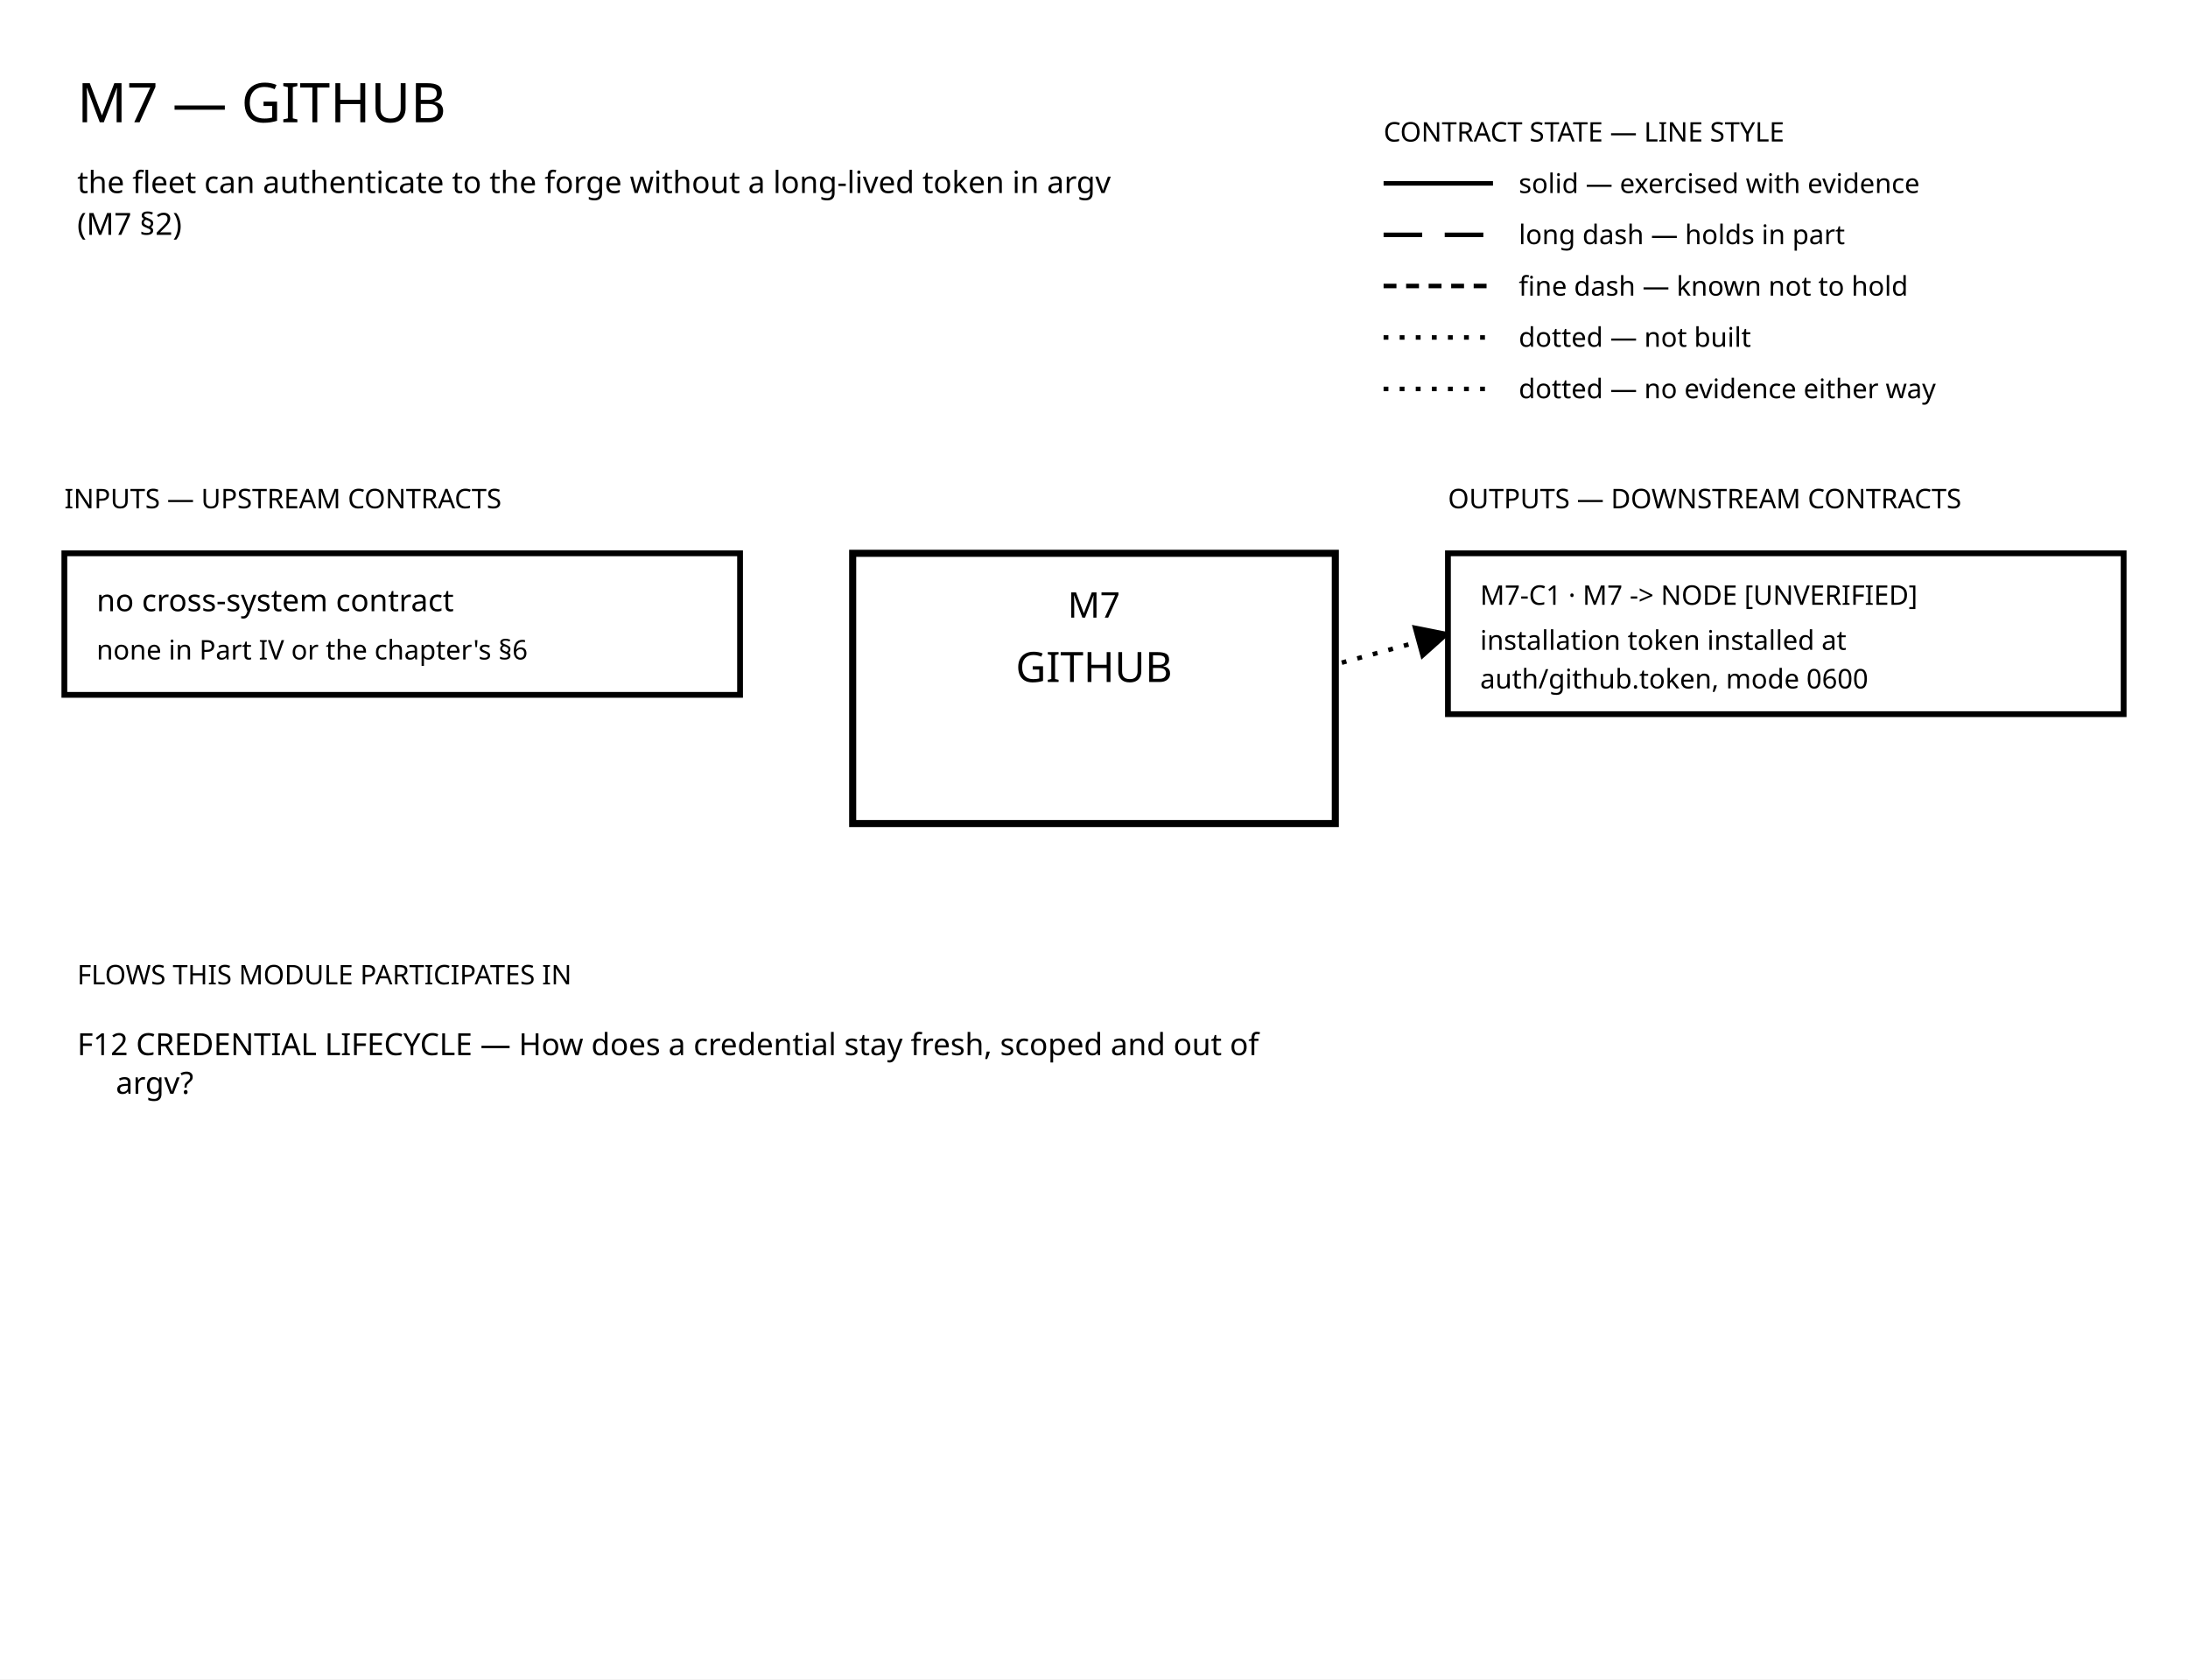
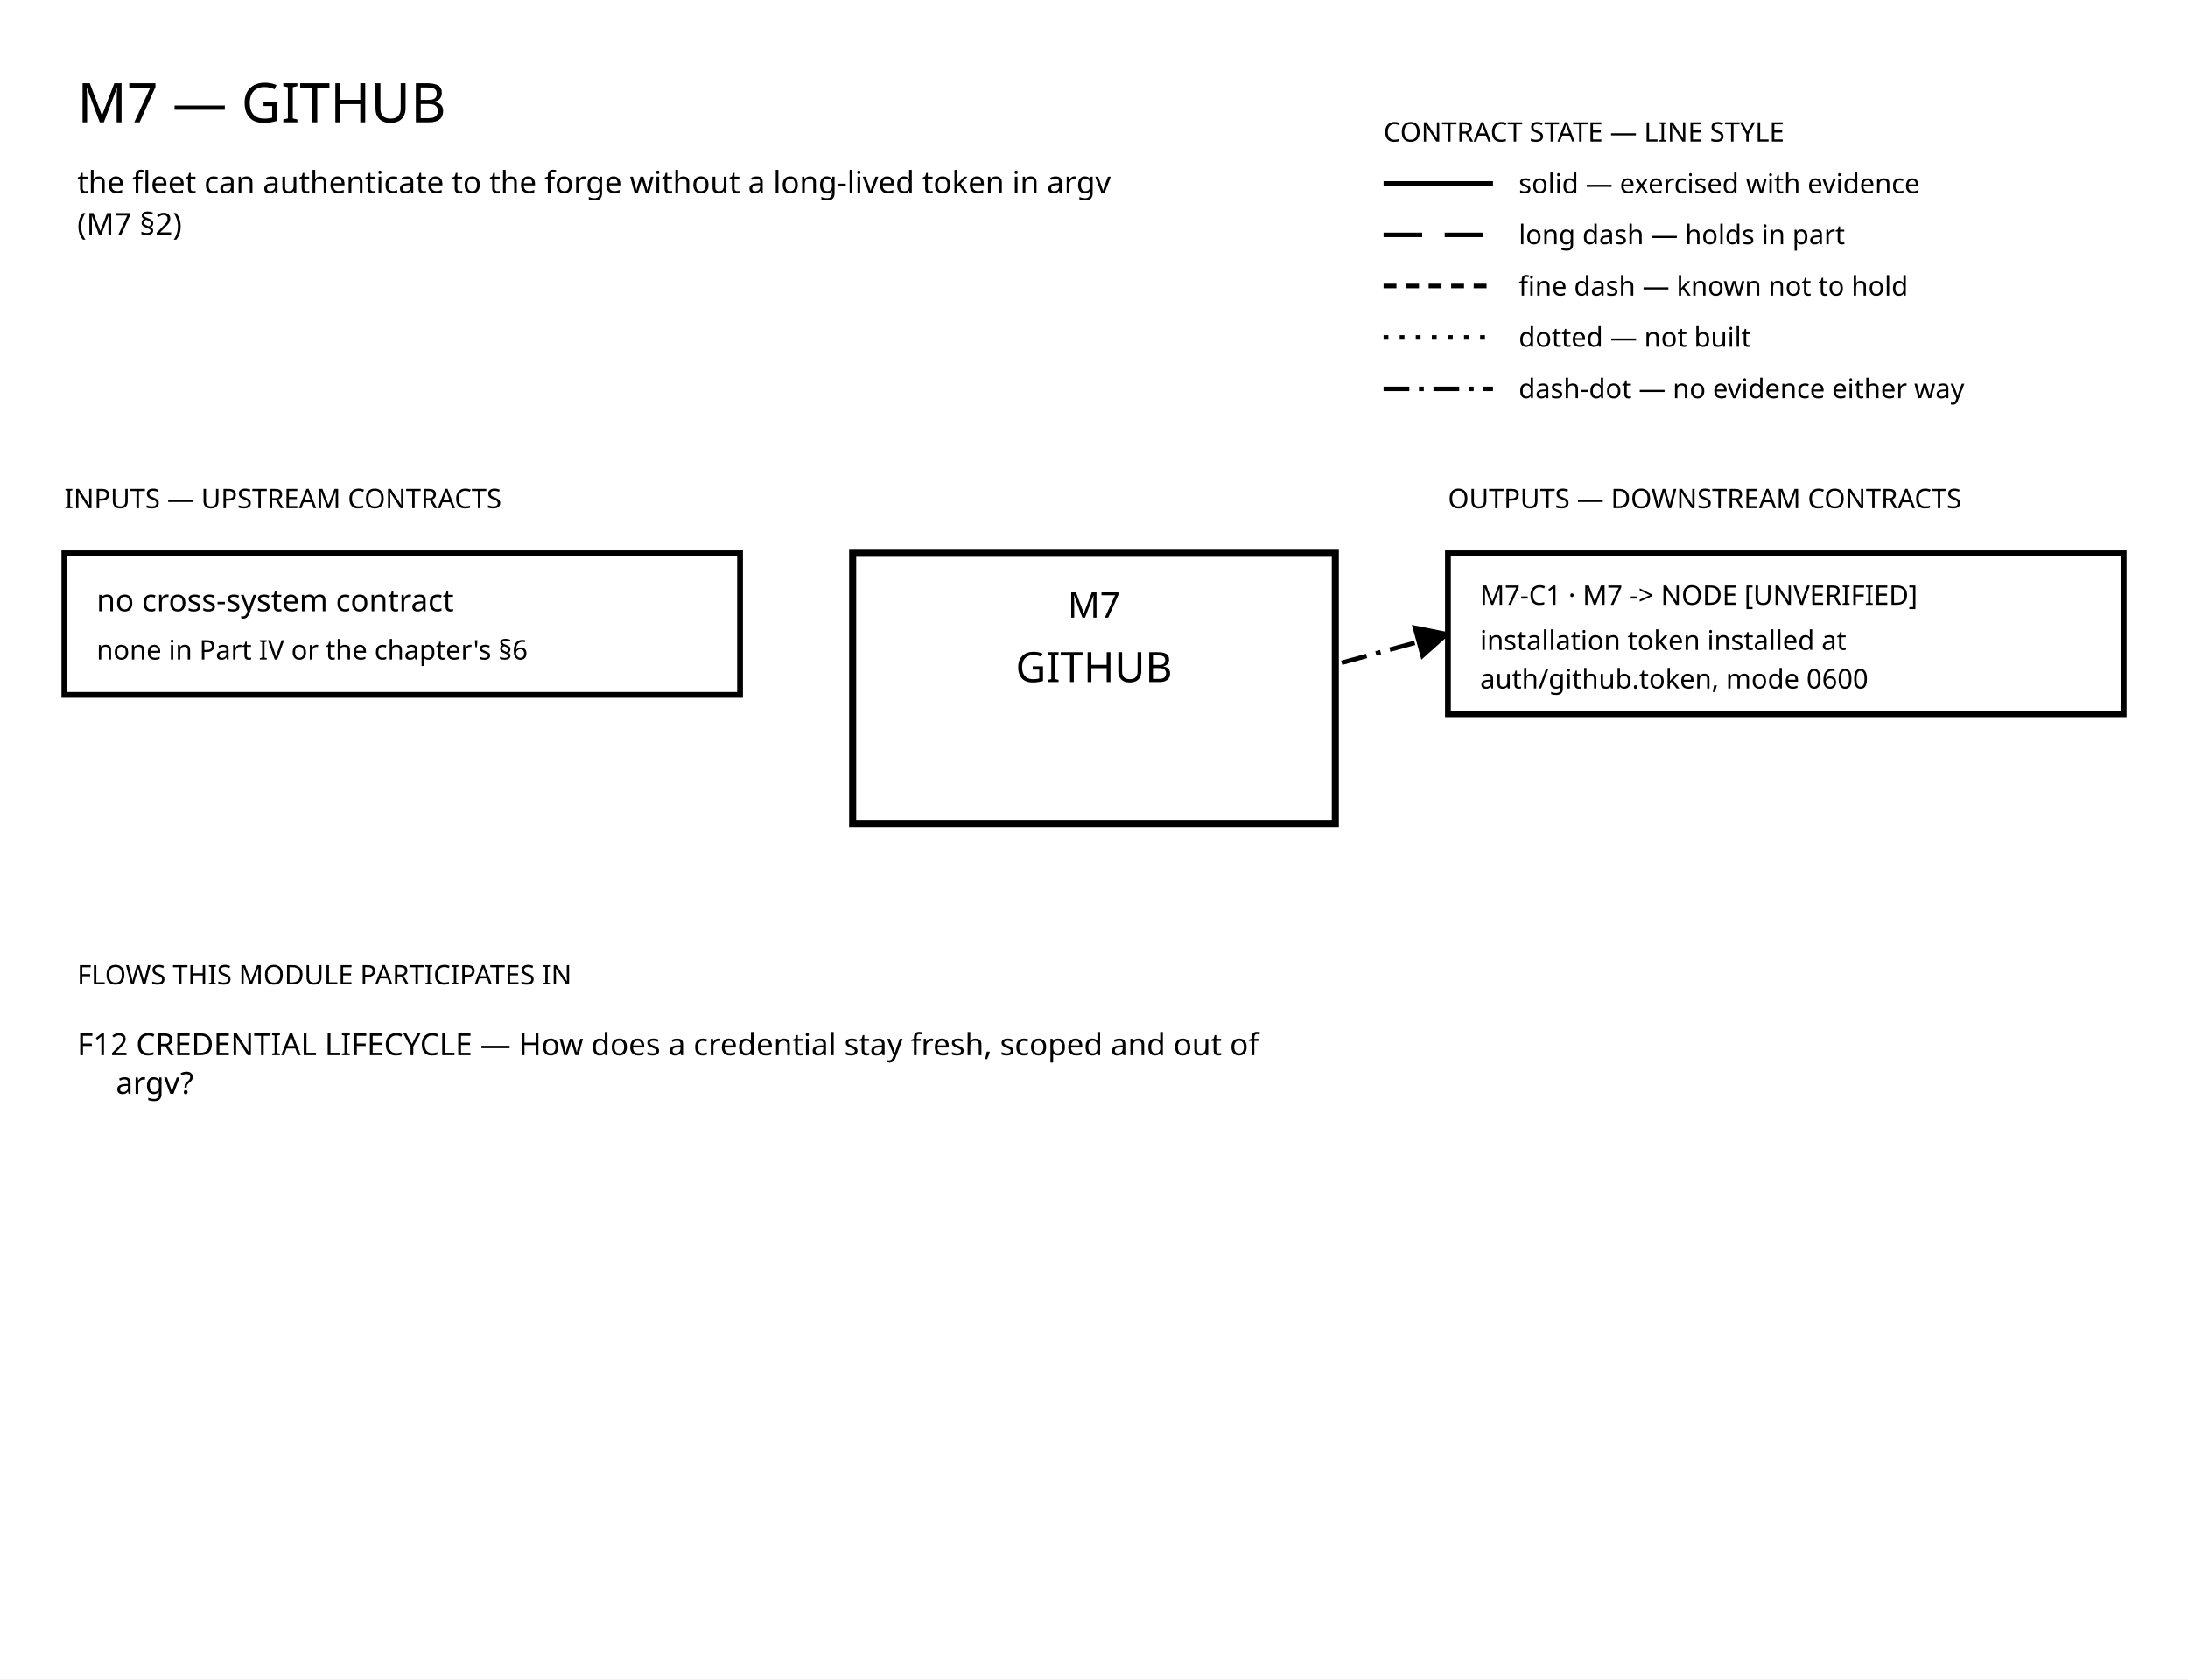
<svg xmlns="http://www.w3.org/2000/svg" width="170.0mm" height="130.5mm" viewBox="0 0 680 522.0" preserveAspectRatio="xMidYMid meet">
  <rect width="680" height="522.0" fill="#ffffff" />
  <defs>
    <marker id="ar" viewBox="0 0 10 10" refX="9" refY="5" markerWidth="8" markerHeight="8" orient="auto">
      <path d="M0,0 L10,5 L0,10 z" fill="#000000" />
    </marker>
  </defs>
  <g font-family="Routed Gothic Narrow, Routed Gothic, sans-serif">
    <text x="24.0" y="38.0" font-size="17.00" fill="#000000" text-anchor="start">M7 — GITHUB</text>
    <text x="24.0" y="60.0" font-size="9.50" fill="#000000" text-anchor="start">the fleet can authenticate to the forge without a long-lived token in argv</text>
    <text x="24.0" y="73.0" font-size="9.50" fill="#000000" text-anchor="start">(M7 §2)</text>
    <rect x="265.0" y="172.0" width="150.0" height="84.0" fill="#ffffff" stroke="#000000" stroke-width="2.2" />
    <text x="340.0" y="192.0" font-size="11.00" fill="#000000" text-anchor="middle">M7</text>
    <text x="340.0" y="212.0" font-size="13.00" fill="#000000" text-anchor="middle">GITHUB</text>
    <text x="20.0" y="158.0" font-size="8.40" fill="#000000" text-anchor="start">INPUTS — UPSTREAM CONTRACTS</text>
    <rect x="20.0" y="172.0" width="210.0" height="44.0" fill="#ffffff" stroke="#000000" stroke-width="1.8" />
    <text x="30.0" y="190.0" font-size="9.50" fill="#000000" text-anchor="start">no cross-system contract</text>
    <text x="30.0" y="205.0" font-size="8.40" fill="#000000" text-anchor="start">none in Part IV or the chapter's §6</text>
    <text x="450.0" y="158.0" font-size="8.40" fill="#000000" text-anchor="start">OUTPUTS — DOWNSTREAM CONTRACTS</text>
-     <polyline points="417.0,206.0 450.0,197.0" fill="none" stroke="#000000" stroke-width="1.4" stroke-dasharray="1.5 3.5" marker-end="url(#ar)" />
+     <polyline points="417.0,206.0 450.0,197.0" fill="none" stroke="#000000" stroke-width="1.4" stroke-dasharray="8 3 1.5 3" marker-end="url(#ar)" />
    <rect x="450.0" y="172.0" width="210.0" height="50.0" fill="#ffffff" stroke="#000000" stroke-width="1.8" />
    <text x="460.0" y="188.0" font-size="8.40" fill="#000000" text-anchor="start">M7-C1 · M7 -&gt; NODE  [UNVERIFIED]</text>
    <text x="460.0" y="202.0" font-size="8.40" fill="#000000" text-anchor="start">installation token installed at</text>
    <text x="460.0" y="214.0" font-size="8.40" fill="#000000" text-anchor="start">auth/github.token, mode 0600</text>
    <text x="24.0" y="306.0" font-size="8.40" fill="#000000" text-anchor="start">FLOWS THIS MODULE PARTICIPATES IN</text>
    <text x="24.0" y="328.0" font-size="9.50" fill="#000000" text-anchor="start">F12 CREDENTIAL LIFECYCLE — How does a credential stay fresh, scoped and out of</text>
    <text x="36.0" y="340.0" font-size="9.50" fill="#000000" text-anchor="start">argv?</text>
    <text x="430.0" y="44.0" font-size="8.40" fill="#000000" text-anchor="start">CONTRACT STATE — LINE STYLE</text>
    <polyline points="430.0,57.0 464.0,57.0" fill="none" stroke="#000000" stroke-width="1.4" />
    <text x="472.0" y="60.0" font-size="8.40" fill="#000000" text-anchor="start">solid — exercised with evidence</text>
    <polyline points="430.0,73.0 464.0,73.0" fill="none" stroke="#000000" stroke-width="1.4" stroke-dasharray="12 7" />
    <text x="472.0" y="75.9" font-size="8.40" fill="#000000" text-anchor="start">long dash — holds in part</text>
    <polyline points="430.0,88.9 464.0,88.9" fill="none" stroke="#000000" stroke-width="1.4" stroke-dasharray="4 3" />
    <text x="472.0" y="91.9" font-size="8.40" fill="#000000" text-anchor="start">fine dash — known not to hold</text>
    <polyline points="430.0,104.9 464.0,104.9" fill="none" stroke="#000000" stroke-width="1.4" stroke-dasharray="1.5 3.5" />
    <text x="472.0" y="107.8" font-size="8.40" fill="#000000" text-anchor="start">dotted — not built</text>
-     <polyline points="430.0,120.9 464.0,120.9" fill="none" stroke="#000000" stroke-width="1.4" stroke-dasharray="1.5 3.5" />
-     <text x="472.0" y="123.8" font-size="8.40" fill="#000000" text-anchor="start">dotted — no evidence either way</text>
+     <polyline points="430.0,120.9 464.0,120.9" fill="none" stroke="#000000" stroke-width="1.4" stroke-dasharray="8 3 1.5 3" />
+     <text x="472.0" y="123.8" font-size="8.40" fill="#000000" text-anchor="start">dash-dot — no evidence either way</text>
  </g>
</svg>
